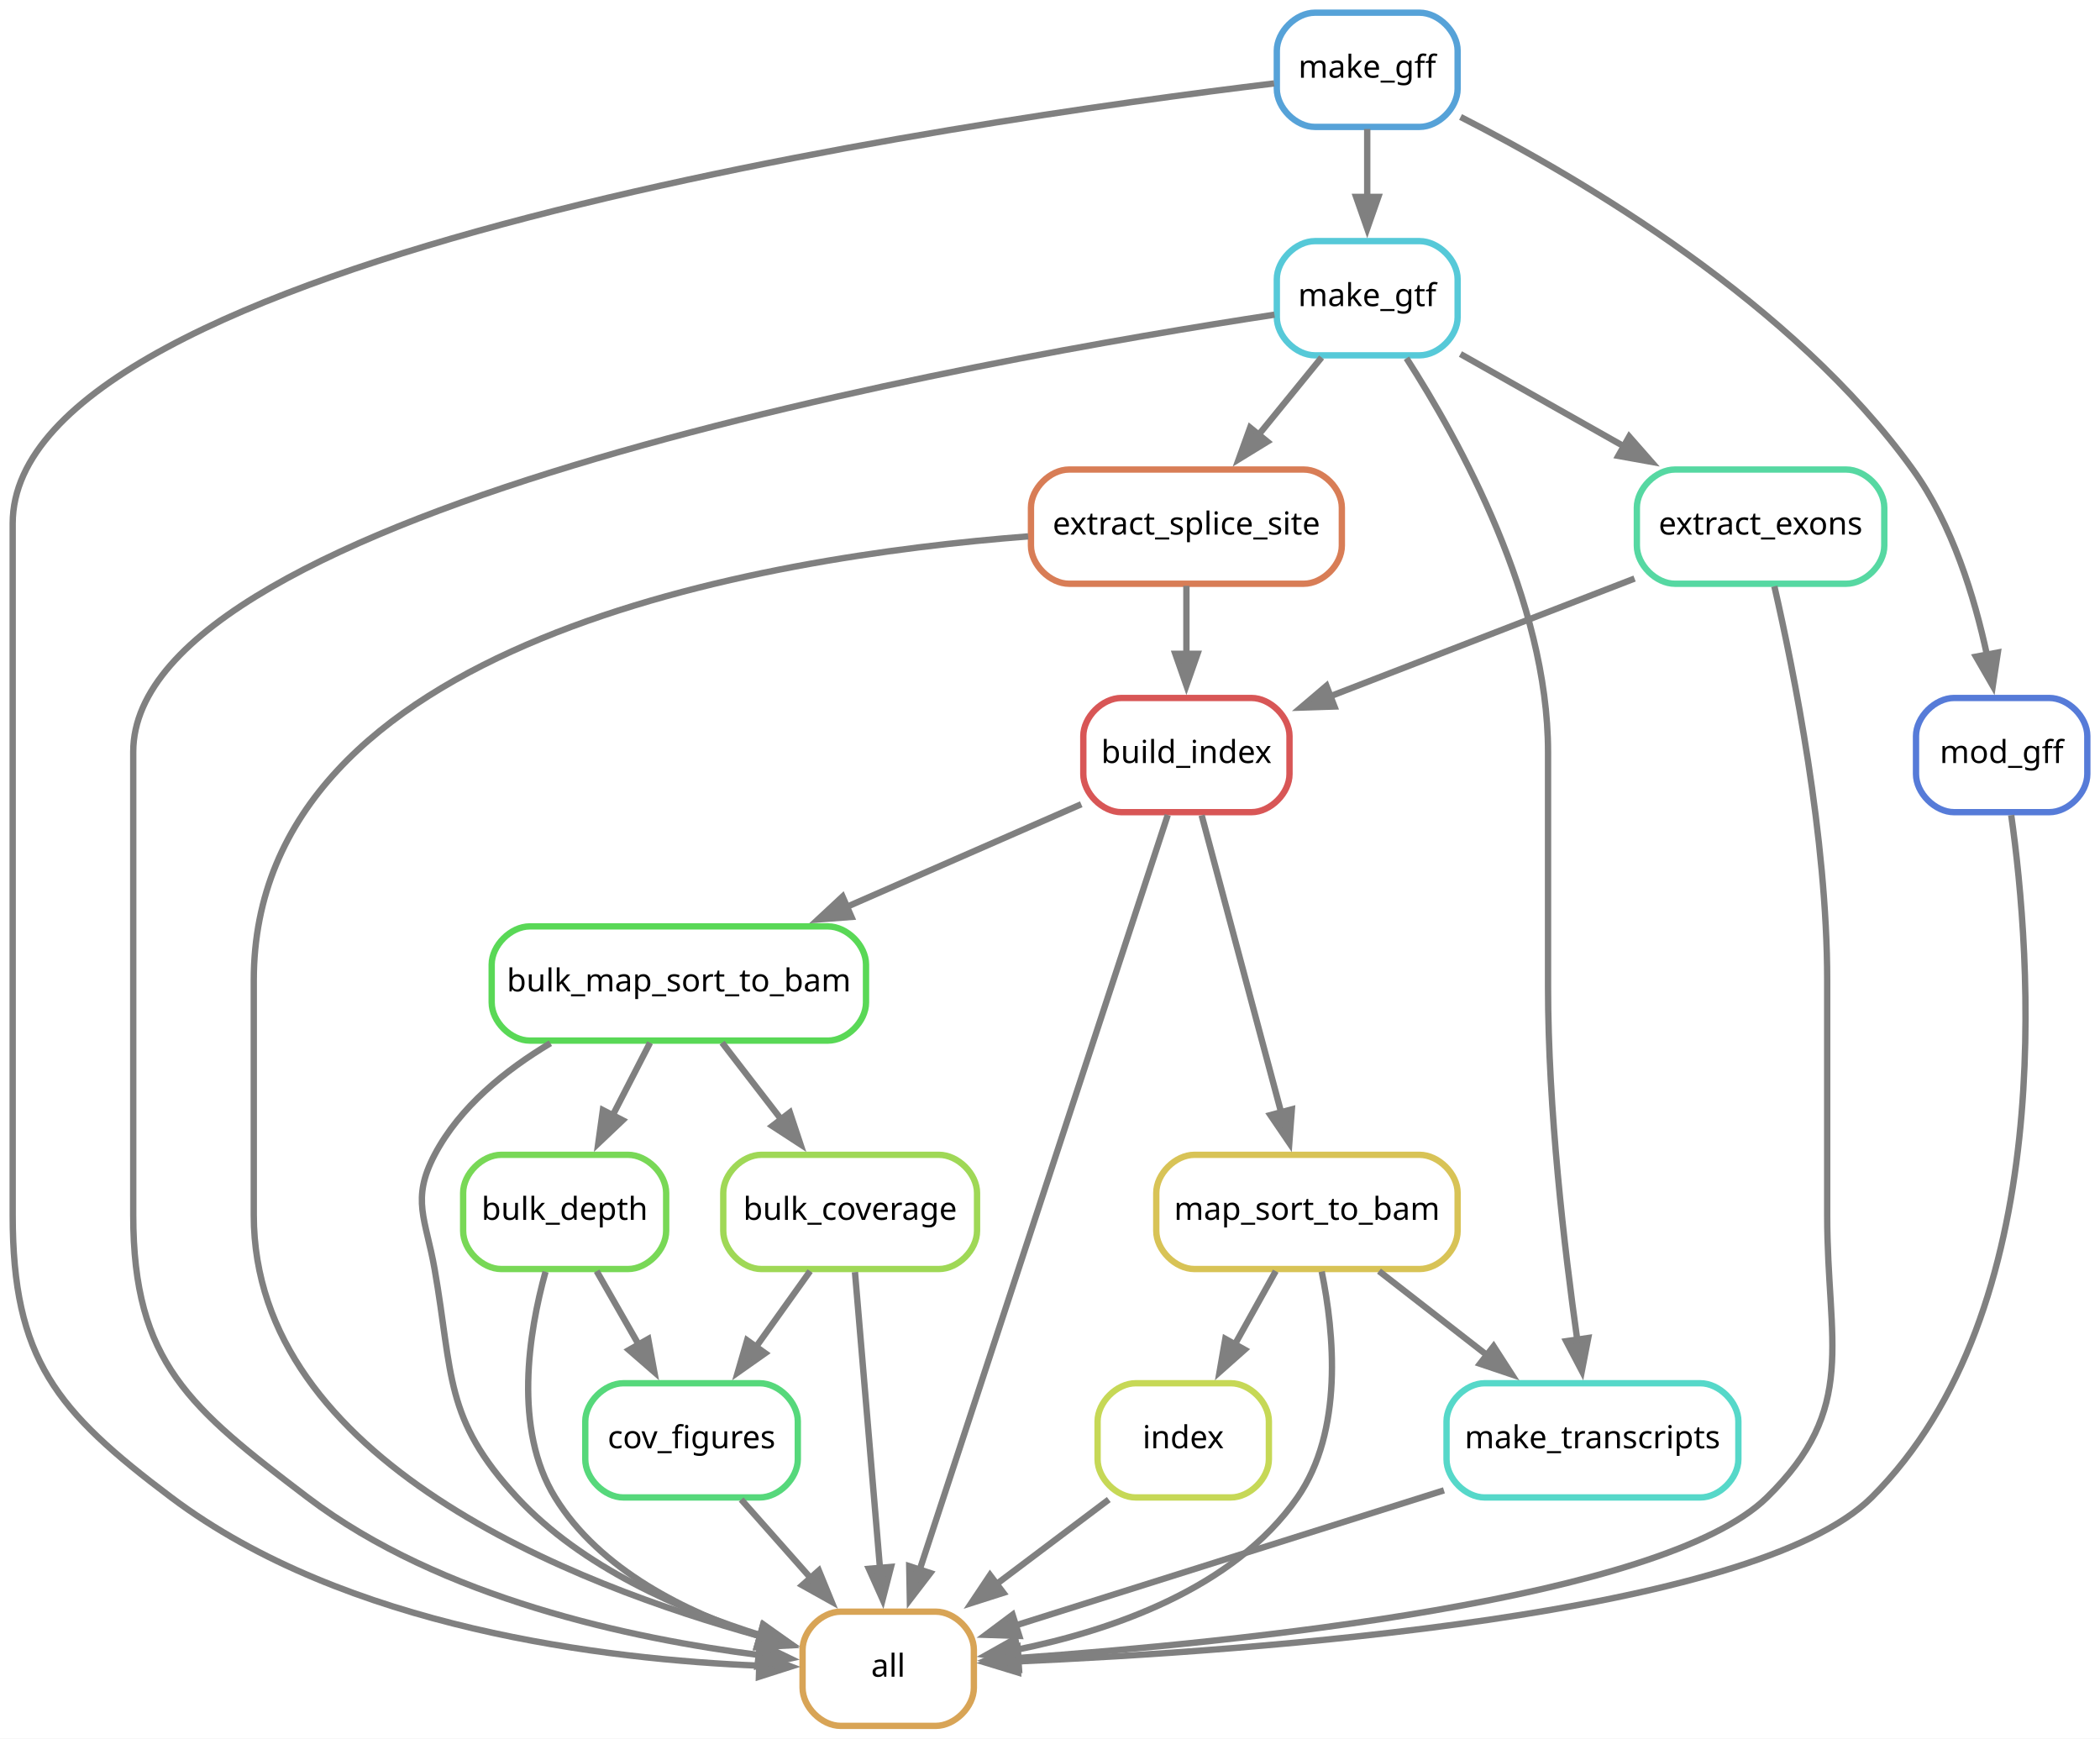
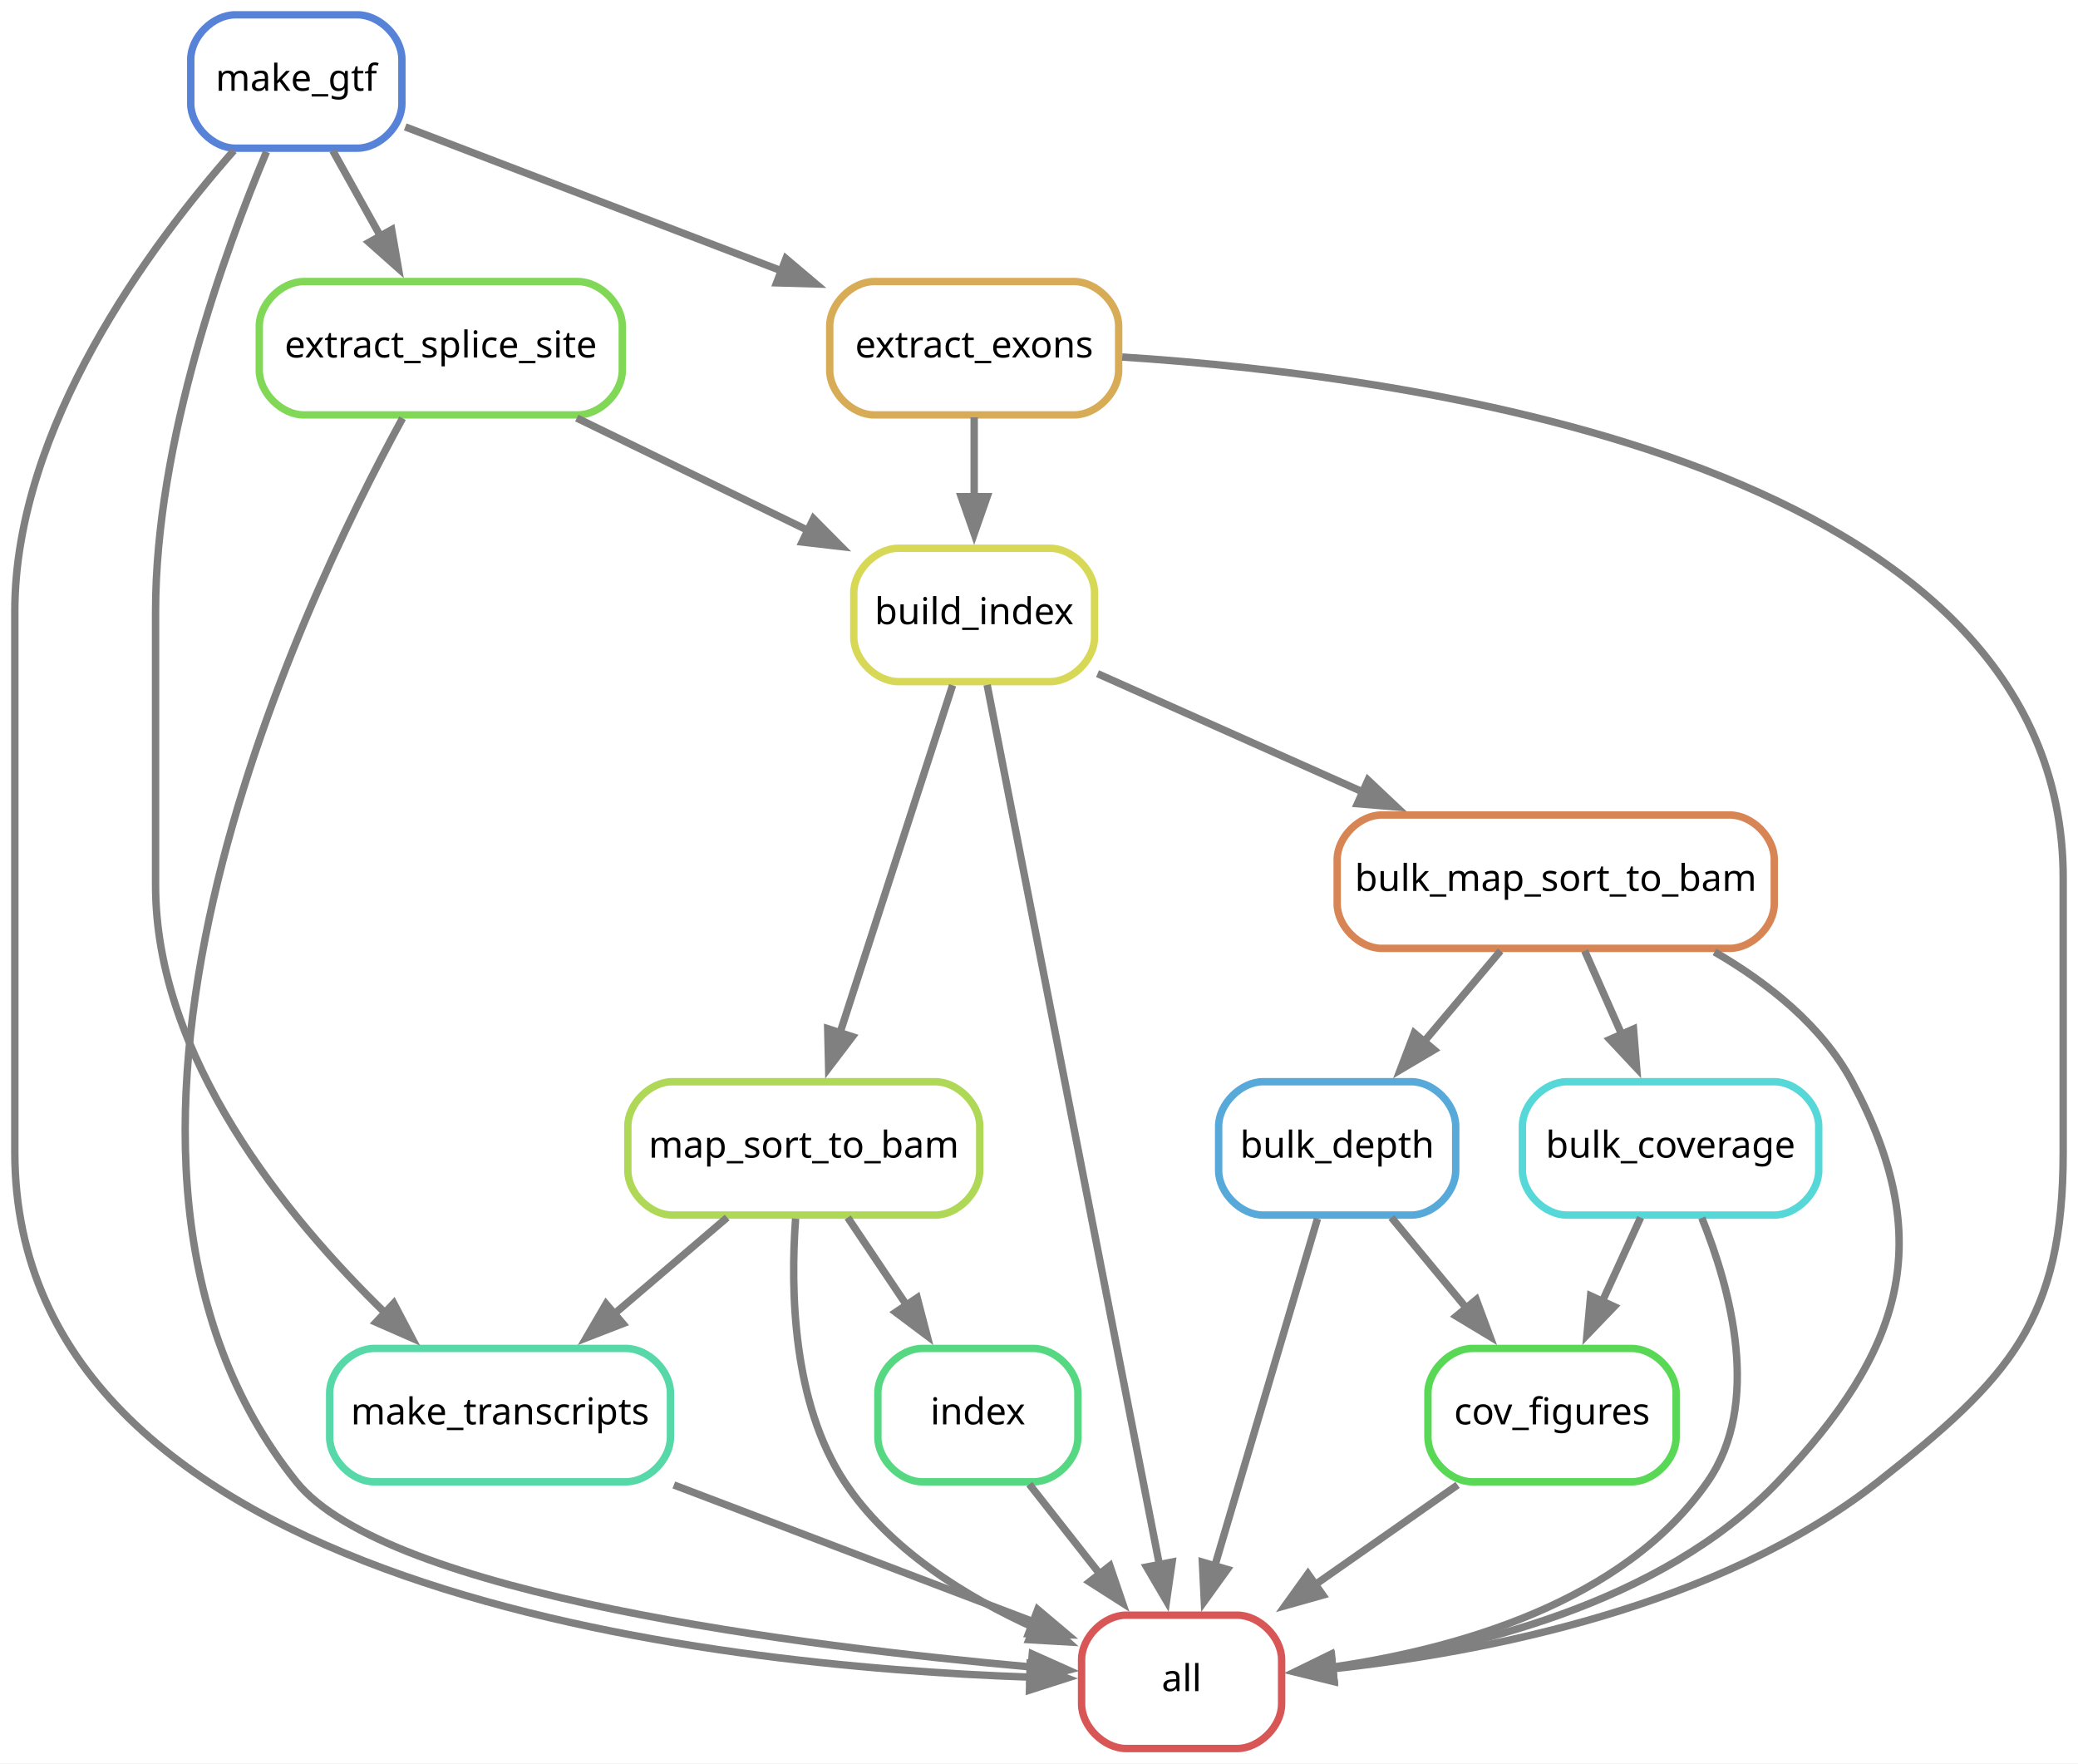
- <svg xmlns="http://www.w3.org/2000/svg" width="662pt" height="548pt" viewBox="0.00 0.00 662.00 548.00">
-   <g id="graph0" class="graph" transform="scale(1 1) rotate(0) translate(4 544)">
-     <polygon fill="white" stroke="none" points="-4,4 -4,-544 658,-544 658,4 -4,4" />
+ <svg xmlns="http://www.w3.org/2000/svg" width="561pt" height="476pt" viewBox="0.00 0.00 561.00 476.00">
+   <g id="graph0" class="graph" transform="scale(1 1) rotate(0) translate(4 472)">
+     <polygon fill="white" stroke="none" points="-4,4 -4,-472 557,-472 557,4 -4,4" />
    <g id="node1" class="node">
-       <path fill="none" stroke="#d8a456" stroke-width="2" d="M291,-36C291,-36 261,-36 261,-36 255,-36 249,-30 249,-24 249,-24 249,-12 249,-12 249,-6 255,0 261,0 261,0 291,0 291,0 297,0 303,-6 303,-12 303,-12 303,-24 303,-24 303,-30 297,-36 291,-36" />
-       <text text-anchor="middle" x="276" y="-15.5" font-family="sans" font-size="10.00">all</text>
+       <path fill="none" stroke="#d85656" stroke-width="2" d="M330,-36C330,-36 300,-36 300,-36 294,-36 288,-30 288,-24 288,-24 288,-12 288,-12 288,-6 294,0 300,0 300,0 330,0 330,0 336,0 342,-6 342,-12 342,-12 342,-24 342,-24 342,-30 336,-36 330,-36" />
+       <text text-anchor="middle" x="315" y="-15.5" font-family="sans" font-size="10.00">all</text>
    </g>
    <g id="node2" class="node">
-       <path fill="none" stroke="#56a2d8" stroke-width="2" d="M443.5,-540C443.5,-540 410.5,-540 410.5,-540 404.5,-540 398.5,-534 398.5,-528 398.5,-528 398.5,-516 398.5,-516 398.5,-510 404.5,-504 410.5,-504 410.5,-504 443.5,-504 443.5,-504 449.5,-504 455.5,-510 455.5,-516 455.5,-516 455.5,-528 455.5,-528 455.5,-534 449.5,-540 443.5,-540" />
-       <text text-anchor="middle" x="427" y="-519.5" font-family="sans" font-size="10.00">make_gff</text>
+       <path fill="none" stroke="#5682d8" stroke-width="2" d="M92.5,-468C92.5,-468 59.5,-468 59.5,-468 53.5,-468 47.5,-462 47.5,-456 47.5,-456 47.5,-444 47.5,-444 47.5,-438 53.5,-432 59.5,-432 59.5,-432 92.5,-432 92.5,-432 98.5,-432 104.5,-438 104.5,-444 104.5,-444 104.5,-456 104.5,-456 104.5,-462 98.5,-468 92.5,-468" />
+       <text text-anchor="middle" x="76" y="-447.5" font-family="sans" font-size="10.00">make_gtf</text>
+     </g>
+     <g id="edge11" class="edge">
+       <path fill="none" stroke="grey" stroke-width="2" d="M59.13,-431.35C36.74,-405.98 0,-356.77 0,-307 0,-307 0,-307 0,-161 0,-42.12 188.78,-22.2 274.06,-19.27" />
+       <polygon fill="grey" stroke="grey" stroke-width="2" points="274.12,-22.77 284.02,-19 273.93,-15.77 274.12,-22.77" />
+     </g>
+     <g id="node3" class="node">
+       <path fill="none" stroke="#80d856" stroke-width="2" d="M152,-396C152,-396 78,-396 78,-396 72,-396 66,-390 66,-384 66,-384 66,-372 66,-372 66,-366 72,-360 78,-360 78,-360 152,-360 152,-360 158,-360 164,-366 164,-372 164,-372 164,-384 164,-384 164,-390 158,-396 152,-396" />
+       <text text-anchor="middle" x="115" y="-375.5" font-family="sans" font-size="10.00">extract_splice_site</text>
+     </g>
+     <g id="edge12" class="edge">
+       <path fill="none" stroke="grey" stroke-width="2" d="M85.84,-431.34C89.74,-424.34 94.32,-416.12 98.69,-408.28" />
+       <polygon fill="grey" stroke="grey" stroke-width="2" points="101.74,-409.99 103.55,-399.55 95.63,-406.58 101.74,-409.99" />
+     </g>
+     <g id="node4" class="node">
+       <path fill="none" stroke="#d8ac56" stroke-width="2" d="M286,-396C286,-396 232,-396 232,-396 226,-396 220,-390 220,-384 220,-384 220,-372 220,-372 220,-366 226,-360 232,-360 232,-360 286,-360 286,-360 292,-360 298,-366 298,-372 298,-372 298,-384 298,-384 298,-390 292,-396 286,-396" />
+       <text text-anchor="middle" x="259" y="-375.5" font-family="sans" font-size="10.00">extract_exons</text>
    </g>
    <g id="edge13" class="edge">
-       <path fill="none" stroke="grey" stroke-width="2" d="M397.65,-517.7C301.18,-506.06 0,-462.98 0,-379 0,-379 0,-379 0,-161 0,-115.63 13.73,-99.26 50,-72 104.91,-30.72 186.91,-20.91 235.57,-18.97" />
-       <polygon fill="grey" stroke="grey" stroke-width="2" points="235.43,-22.48 245.33,-18.7 235.24,-15.48 235.43,-22.48" />
+       <path fill="none" stroke="grey" stroke-width="2" d="M105.4,-437.75C132.73,-427.3 174.04,-411.5 206.94,-398.91" />
+       <polygon fill="grey" stroke="grey" stroke-width="2" points="208.18,-402.19 216.27,-395.35 205.67,-395.65 208.18,-402.19" />
    </g>
-     <g id="node3" class="node">
-       <path fill="none" stroke="#56c9d8" stroke-width="2" d="M443.5,-468C443.5,-468 410.5,-468 410.5,-468 404.5,-468 398.5,-462 398.5,-456 398.5,-456 398.5,-444 398.5,-444 398.5,-438 404.5,-432 410.5,-432 410.5,-432 443.5,-432 443.5,-432 449.5,-432 455.5,-438 455.5,-444 455.5,-444 455.5,-456 455.5,-456 455.5,-462 449.5,-468 443.5,-468" />
-       <text text-anchor="middle" x="427" y="-447.5" font-family="sans" font-size="10.00">make_gtf</text>
+     <g id="node8" class="node">
+       <path fill="none" stroke="#56d8a9" stroke-width="2" d="M165,-108C165,-108 97,-108 97,-108 91,-108 85,-102 85,-96 85,-96 85,-84 85,-84 85,-78 91,-72 97,-72 97,-72 165,-72 165,-72 171,-72 177,-78 177,-84 177,-84 177,-96 177,-96 177,-102 171,-108 165,-108" />
+       <text text-anchor="middle" x="131" y="-87.5" font-family="sans" font-size="10.00">make_transcripts</text>
+     </g>
+     <g id="edge19" class="edge">
+       <path fill="none" stroke="grey" stroke-width="2" d="M67.94,-431.03C56.79,-404.48 38,-352.94 38,-307 38,-307 38,-307 38,-233 38,-186.6 73.17,-143.57 100.26,-117.31" />
+       <polygon fill="grey" stroke="grey" stroke-width="2" points="102.3,-120.19 107.22,-110.81 97.52,-115.07 102.3,-120.19" />
+     </g>
+     <g id="edge5" class="edge">
+       <path fill="none" stroke="grey" stroke-width="2" d="M104.68,-359.1C76.69,-307.95 6,-159.22 76,-72 100.47,-41.51 213.23,-27.47 274.73,-21.98" />
+       <polygon fill="grey" stroke="grey" stroke-width="2" points="274.69,-25.5 284.36,-21.17 274.1,-18.52 274.69,-25.5" />
+     </g>
+     <g id="node5" class="node">
+       <path fill="none" stroke="#d6d856" stroke-width="2" d="M279.5,-324C279.5,-324 238.5,-324 238.5,-324 232.5,-324 226.5,-318 226.5,-312 226.5,-312 226.5,-300 226.5,-300 226.5,-294 232.5,-288 238.5,-288 238.5,-288 279.5,-288 279.5,-288 285.5,-288 291.5,-294 291.5,-300 291.5,-300 291.5,-312 291.5,-312 291.5,-318 285.5,-324 279.5,-324" />
+       <text text-anchor="middle" x="259" y="-303.5" font-family="sans" font-size="10.00">build_index</text>
+     </g>
+     <g id="edge15" class="edge">
+       <path fill="none" stroke="grey" stroke-width="2" d="M151.71,-359.15C170.71,-349.92 194.06,-338.57 214.12,-328.82" />
+       <polygon fill="grey" stroke="grey" stroke-width="2" points="215.62,-331.98 223.08,-324.46 212.56,-325.68 215.62,-331.98" />
+     </g>
+     <g id="edge2" class="edge">
+       <path fill="none" stroke="grey" stroke-width="2" d="M298.96,-375.62C379.34,-370.5 553,-346.52 553,-235 553,-235 553,-235 553,-161 553,-115.63 538.65,-100.06 503,-72 460.05,-38.19 396.67,-25.95 355.6,-21.51" />
+       <polygon fill="grey" stroke="grey" stroke-width="2" points="356.15,-18.05 345.86,-20.59 355.49,-25.02 356.15,-18.05" />
    </g>
    <g id="edge14" class="edge">
-       <path fill="none" stroke="grey" stroke-width="2" d="M427,-503.34C427,-496.75 427,-489.08 427,-481.67" />
-       <polygon fill="grey" stroke="grey" stroke-width="2" points="430.5,-481.93 427,-471.93 423.5,-481.93 430.5,-481.93" />
+       <path fill="none" stroke="grey" stroke-width="2" d="M259,-359.34C259,-352.75 259,-345.08 259,-337.67" />
+       <polygon fill="grey" stroke="grey" stroke-width="2" points="262.5,-337.93 259,-327.93 255.5,-337.93 262.5,-337.93" />
+     </g>
+     <g id="edge3" class="edge">
+       <path fill="none" stroke="grey" stroke-width="2" d="M262.5,-287.11C271.83,-239.46 297.37,-109.05 309.04,-49.45" />
+       <polygon fill="grey" stroke="grey" stroke-width="2" points="312.43,-50.34 310.92,-39.85 305.56,-49 312.43,-50.34" />
+     </g>
+     <g id="node6" class="node">
+       <path fill="none" stroke="#afd856" stroke-width="2" d="M248.5,-180C248.5,-180 177.5,-180 177.5,-180 171.5,-180 165.5,-174 165.5,-168 165.5,-168 165.5,-156 165.5,-156 165.5,-150 171.5,-144 177.5,-144 177.5,-144 248.5,-144 248.5,-144 254.5,-144 260.5,-150 260.5,-156 260.5,-156 260.5,-168 260.5,-168 260.5,-174 254.5,-180 248.5,-180" />
+       <text text-anchor="middle" x="213" y="-159.5" font-family="sans" font-size="10.00">map_sort_to_bam</text>
+     </g>
+     <g id="edge16" class="edge">
+       <path fill="none" stroke="grey" stroke-width="2" d="M253.17,-287.02C245.5,-263.33 231.9,-221.35 222.67,-192.86" />
+       <polygon fill="grey" stroke="grey" stroke-width="2" points="226.12,-192.15 219.71,-183.72 219.46,-194.31 226.12,-192.15" />
+     </g>
+     <g id="node9" class="node">
+       <path fill="none" stroke="#d88556" stroke-width="2" d="M463,-252C463,-252 369,-252 369,-252 363,-252 357,-246 357,-240 357,-240 357,-228 357,-228 357,-222 363,-216 369,-216 369,-216 463,-216 463,-216 469,-216 475,-222 475,-228 475,-228 475,-240 475,-240 475,-246 469,-252 463,-252" />
+       <text text-anchor="middle" x="416" y="-231.5" font-family="sans" font-size="10.00">bulk_map_sort_to_bam</text>
+     </g>
+     <g id="edge20" class="edge">
+       <path fill="none" stroke="grey" stroke-width="2" d="M292.3,-290.15C313.16,-280.85 340.5,-268.66 364.16,-258.11" />
+       <polygon fill="grey" stroke="grey" stroke-width="2" points="365.32,-261.43 373.03,-254.16 362.47,-255.04 365.32,-261.43" />
+     </g>
+     <g id="edge4" class="edge">
+       <path fill="none" stroke="grey" stroke-width="2" d="M210.79,-143.04C209.38,-123.84 209.94,-93.31 224,-72 236.06,-53.72 256.75,-40.95 275.36,-32.53" />
+       <polygon fill="grey" stroke="grey" stroke-width="2" points="276.5,-35.84 284.38,-28.77 273.8,-29.38 276.5,-35.84" />
    </g>
    <g id="node7" class="node">
-       <path fill="none" stroke="#567bd8" stroke-width="2" d="M642,-324C642,-324 612,-324 612,-324 606,-324 600,-318 600,-312 600,-312 600,-300 600,-300 600,-294 606,-288 612,-288 612,-288 642,-288 642,-288 648,-288 654,-294 654,-300 654,-300 654,-312 654,-312 654,-318 648,-324 642,-324" />
-       <text text-anchor="middle" x="627" y="-303.5" font-family="sans" font-size="10.00">mod_gff</text>
+       <path fill="none" stroke="#56d882" stroke-width="2" d="M275,-108C275,-108 245,-108 245,-108 239,-108 233,-102 233,-96 233,-96 233,-84 233,-84 233,-78 239,-72 245,-72 245,-72 275,-72 275,-72 281,-72 287,-78 287,-84 287,-84 287,-96 287,-96 287,-102 281,-108 275,-108" />
+       <text text-anchor="middle" x="260" y="-87.5" font-family="sans" font-size="10.00">index</text>
    </g>
-     <g id="edge19" class="edge">
-       <path fill="none" stroke="grey" stroke-width="2" d="M456.43,-507.13C494.75,-487.6 561.28,-448.44 599,-396 611.42,-378.73 618.47,-355.76 622.38,-337.48" />
-       <polygon fill="grey" stroke="grey" stroke-width="2" points="625.79,-338.32 624.2,-327.84 618.91,-337.02 625.79,-338.32" />
+     <g id="edge17" class="edge">
+       <path fill="none" stroke="grey" stroke-width="2" d="M224.86,-143.34C229.72,-136.1 235.47,-127.53 240.9,-119.45" />
+       <polygon fill="grey" stroke="grey" stroke-width="2" points="243.62,-121.67 246.29,-111.41 237.81,-117.77 243.62,-121.67" />
    </g>
-     <g id="edge11" class="edge">
-       <path fill="none" stroke="grey" stroke-width="2" d="M397.76,-444.81C307.3,-431.02 38,-383.57 38,-307 38,-307 38,-307 38,-161 38,-114.5 55.97,-100.13 93,-72 134.91,-40.16 195.43,-27.43 235.22,-22.35" />
-       <polygon fill="grey" stroke="grey" stroke-width="2" points="235.57,-25.83 245.11,-21.22 234.78,-18.88 235.57,-25.83" />
+     <g id="edge18" class="edge">
+       <path fill="none" stroke="grey" stroke-width="2" d="M192.31,-143.34C183.06,-135.44 171.96,-125.96 161.76,-117.26" />
+       <polygon fill="grey" stroke="grey" stroke-width="2" points="164.15,-114.7 154.27,-110.87 159.61,-120.02 164.15,-114.7" />
    </g>
-     <g id="node4" class="node">
-       <path fill="none" stroke="#d87d56" stroke-width="2" d="M407,-396C407,-396 333,-396 333,-396 327,-396 321,-390 321,-384 321,-384 321,-372 321,-372 321,-366 327,-360 333,-360 333,-360 407,-360 407,-360 413,-360 419,-366 419,-372 419,-372 419,-384 419,-384 419,-390 413,-396 407,-396" />
-       <text text-anchor="middle" x="370" y="-375.5" font-family="sans" font-size="10.00">extract_splice_site</text>
+     <g id="edge7" class="edge">
+       <path fill="none" stroke="grey" stroke-width="2" d="M273.88,-71.34C279.7,-63.93 286.6,-55.14 293.08,-46.9" />
+       <polygon fill="grey" stroke="grey" stroke-width="2" points="295.64,-49.31 299.06,-39.28 290.13,-44.98 295.64,-49.31" />
    </g>
-     <g id="edge15" class="edge">
-       <path fill="none" stroke="grey" stroke-width="2" d="M412.62,-431.34C406.59,-423.93 399.43,-415.14 392.72,-406.9" />
-       <polygon fill="grey" stroke="grey" stroke-width="2" points="395.52,-404.79 386.49,-399.25 390.09,-409.21 395.52,-404.79" />
+     <g id="edge8" class="edge">
+       <path fill="none" stroke="grey" stroke-width="2" d="M177.91,-71.15C207.96,-59.72 246.54,-45.05 275.11,-34.18" />
+       <polygon fill="grey" stroke="grey" stroke-width="2" points="276.15,-37.53 284.25,-30.7 273.66,-30.98 276.15,-37.53" />
    </g>
-     <g id="node5" class="node">
-       <path fill="none" stroke="#56d8a2" stroke-width="2" d="M578,-396C578,-396 524,-396 524,-396 518,-396 512,-390 512,-384 512,-384 512,-372 512,-372 512,-366 518,-360 524,-360 524,-360 578,-360 578,-360 584,-360 590,-366 590,-372 590,-372 590,-384 590,-384 590,-390 584,-396 578,-396" />
-       <text text-anchor="middle" x="551" y="-375.5" font-family="sans" font-size="10.00">extract_exons</text>
-     </g>
-     <g id="edge16" class="edge">
-       <path fill="none" stroke="grey" stroke-width="2" d="M456.39,-432.41C471.9,-423.66 491.21,-412.75 508.34,-403.08" />
-       <polygon fill="grey" stroke="grey" stroke-width="2" points="509.59,-406.39 516.58,-398.43 506.15,-400.3 509.59,-406.39" />
+     <g id="edge1" class="edge">
+       <path fill="none" stroke="grey" stroke-width="2" d="M458.87,-215.04C473.34,-206.65 487.88,-195.12 496,-180 519.1,-136.99 509.7,-107.32 476,-72 444.43,-38.91 391.86,-26.46 355.41,-21.79" />
+       <polygon fill="grey" stroke="grey" stroke-width="2" points="356.12,-18.35 345.79,-20.73 355.35,-25.31 356.12,-18.35" />
    </g>
    <g id="node10" class="node">
-       <path fill="none" stroke="#56d8c9" stroke-width="2" d="M532,-108C532,-108 464,-108 464,-108 458,-108 452,-102 452,-96 452,-96 452,-84 452,-84 452,-78 458,-72 464,-72 464,-72 532,-72 532,-72 538,-72 544,-78 544,-84 544,-84 544,-96 544,-96 544,-102 538,-108 532,-108" />
-       <text text-anchor="middle" x="498" y="-87.5" font-family="sans" font-size="10.00">make_transcripts</text>
+       <path fill="none" stroke="#56d8d8" stroke-width="2" d="M475,-180C475,-180 419,-180 419,-180 413,-180 407,-174 407,-168 407,-168 407,-156 407,-156 407,-150 413,-144 419,-144 419,-144 475,-144 475,-144 481,-144 487,-150 487,-156 487,-156 487,-168 487,-168 487,-174 481,-180 475,-180" />
+       <text text-anchor="middle" x="447" y="-159.5" font-family="sans" font-size="10.00">bulk_coverage</text>
+     </g>
+     <g id="edge21" class="edge">
+       <path fill="none" stroke="grey" stroke-width="2" d="M423.82,-215.34C426.88,-208.43 430.48,-200.31 433.91,-192.56" />
+       <polygon fill="grey" stroke="grey" stroke-width="2" points="437,-194.23 437.85,-183.67 430.6,-191.4 437,-194.23" />
+     </g>
+     <g id="node11" class="node">
+       <path fill="none" stroke="#56a9d8" stroke-width="2" d="M377,-180C377,-180 337,-180 337,-180 331,-180 325,-174 325,-168 325,-168 325,-156 325,-156 325,-150 331,-144 337,-144 337,-144 377,-144 377,-144 383,-144 389,-150 389,-156 389,-156 389,-168 389,-168 389,-174 383,-180 377,-180" />
+       <text text-anchor="middle" x="357" y="-159.5" font-family="sans" font-size="10.00">bulk_depth</text>
+     </g>
+     <g id="edge22" class="edge">
+       <path fill="none" stroke="grey" stroke-width="2" d="M401.11,-215.34C394.8,-207.85 387.3,-198.95 380.29,-190.63" />
+       <polygon fill="grey" stroke="grey" stroke-width="2" points="383.16,-188.61 374.04,-183.22 377.81,-193.12 383.16,-188.61" />
+     </g>
+     <g id="edge9" class="edge">
+       <path fill="none" stroke="grey" stroke-width="2" d="M455.44,-143.25C463.25,-123.96 471.63,-93.08 457,-72 434.28,-39.27 388.77,-26.72 355.37,-21.92" />
+       <polygon fill="grey" stroke="grey" stroke-width="2" points="356.14,-18.49 345.79,-20.76 355.3,-25.44 356.14,-18.49" />
+     </g>
+     <g id="node12" class="node">
+       <path fill="none" stroke="#59d856" stroke-width="2" d="M436.5,-108C436.5,-108 393.5,-108 393.5,-108 387.5,-108 381.5,-102 381.5,-96 381.5,-96 381.5,-84 381.5,-84 381.5,-78 387.5,-72 393.5,-72 393.5,-72 436.5,-72 436.5,-72 442.5,-72 448.5,-78 448.5,-84 448.5,-84 448.5,-96 448.5,-96 448.5,-102 442.5,-108 436.5,-108" />
+       <text text-anchor="middle" x="415" y="-87.5" font-family="sans" font-size="10.00">cov_figures</text>
    </g>
    <g id="edge23" class="edge">
-       <path fill="none" stroke="grey" stroke-width="2" d="M439.37,-431.09C456.13,-405.03 484,-354.55 484,-307 484,-307 484,-307 484,-233 484,-194.47 489.17,-150.34 493.22,-121.63" />
-       <polygon fill="grey" stroke="grey" stroke-width="2" points="496.67,-122.27 494.66,-111.87 489.74,-121.26 496.67,-122.27" />
+       <path fill="none" stroke="grey" stroke-width="2" d="M438.93,-143.34C435.77,-136.43 432.06,-128.31 428.51,-120.56" />
+       <polygon fill="grey" stroke="grey" stroke-width="2" points="431.78,-119.29 424.44,-111.65 425.42,-122.2 431.78,-119.29" />
    </g>
-     <g id="edge2" class="edge">
-       <path fill="none" stroke="grey" stroke-width="2" d="M320.13,-374.93C236.25,-368.48 76,-342.13 76,-235 76,-235 76,-235 76,-161 76,-83.4 177.33,-44.33 235.74,-28.25" />
-       <polygon fill="grey" stroke="grey" stroke-width="2" points="236.47,-31.68 245.26,-25.76 234.7,-24.9 236.47,-31.68" />
-     </g>
-     <g id="node6" class="node">
-       <path fill="none" stroke="#d85656" stroke-width="2" d="M390.5,-324C390.5,-324 349.5,-324 349.5,-324 343.5,-324 337.5,-318 337.5,-312 337.5,-312 337.5,-300 337.5,-300 337.5,-294 343.5,-288 349.5,-288 349.5,-288 390.5,-288 390.5,-288 396.5,-288 402.5,-294 402.5,-300 402.5,-300 402.5,-312 402.5,-312 402.5,-318 396.5,-324 390.5,-324" />
-       <text text-anchor="middle" x="370" y="-303.5" font-family="sans" font-size="10.00">build_index</text>
-     </g>
-     <g id="edge18" class="edge">
-       <path fill="none" stroke="grey" stroke-width="2" d="M370,-359.34C370,-352.75 370,-345.08 370,-337.67" />
-       <polygon fill="grey" stroke="grey" stroke-width="2" points="373.5,-337.93 370,-327.93 366.5,-337.93 373.5,-337.93" />
-     </g>
-     <g id="edge9" class="edge">
-       <path fill="none" stroke="grey" stroke-width="2" d="M555.35,-359.19C561.5,-332.41 572,-280.11 572,-235 572,-235 572,-235 572,-161 572,-120.55 581.9,-100.29 553,-72 520.03,-39.73 385.52,-26.25 316.81,-21.38" />
-       <polygon fill="grey" stroke="grey" stroke-width="2" points="317.23,-17.9 307.01,-20.72 316.76,-24.89 317.23,-17.9" />
-     </g>
-     <g id="edge17" class="edge">
-       <path fill="none" stroke="grey" stroke-width="2" d="M511.28,-361.64C482.96,-350.69 444.84,-335.94 415.33,-324.53" />
-       <polygon fill="grey" stroke="grey" stroke-width="2" points="416.67,-321.3 406.08,-320.96 414.15,-327.83 416.67,-321.3" />
-     </g>
-     <g id="edge1" class="edge">
-       <path fill="none" stroke="grey" stroke-width="2" d="M364.12,-287.11C348.43,-239.36 305.42,-108.51 285.88,-49.08" />
-       <polygon fill="grey" stroke="grey" stroke-width="2" points="289.27,-48.17 282.82,-39.76 282.62,-50.35 289.27,-48.17" />
-     </g>
-     <g id="node8" class="node">
-       <path fill="none" stroke="#d8c356" stroke-width="2" d="M443.5,-180C443.5,-180 372.5,-180 372.5,-180 366.5,-180 360.5,-174 360.5,-168 360.5,-168 360.5,-156 360.5,-156 360.5,-150 366.5,-144 372.5,-144 372.5,-144 443.5,-144 443.5,-144 449.5,-144 455.5,-150 455.5,-156 455.5,-156 455.5,-168 455.5,-168 455.5,-174 449.5,-180 443.5,-180" />
-       <text text-anchor="middle" x="408" y="-159.5" font-family="sans" font-size="10.00">map_sort_to_bam</text>
-     </g>
-     <g id="edge20" class="edge">
-       <path fill="none" stroke="grey" stroke-width="2" d="M374.81,-287.02C381.12,-263.44 392.28,-221.73 399.9,-193.25" />
-       <polygon fill="grey" stroke="grey" stroke-width="2" points="403.24,-194.33 402.44,-183.76 396.48,-192.52 403.24,-194.33" />
-     </g>
-     <g id="node11" class="node">
-       <path fill="none" stroke="#59d856" stroke-width="2" d="M257,-252C257,-252 163,-252 163,-252 157,-252 151,-246 151,-240 151,-240 151,-228 151,-228 151,-222 157,-216 163,-216 163,-216 257,-216 257,-216 263,-216 269,-222 269,-228 269,-228 269,-240 269,-240 269,-246 263,-252 257,-252" />
-       <text text-anchor="middle" x="210" y="-231.5" font-family="sans" font-size="10.00">bulk_map_sort_to_bam</text>
+     <g id="edge10" class="edge">
+       <path fill="none" stroke="grey" stroke-width="2" d="M351.68,-143.02C344.71,-119.44 332.37,-77.73 323.95,-49.25" />
+       <polygon fill="grey" stroke="grey" stroke-width="2" points="327.33,-48.34 321.13,-39.74 320.61,-50.32 327.33,-48.34" />
    </g>
    <g id="edge24" class="edge">
-       <path fill="none" stroke="grey" stroke-width="2" d="M336.85,-290.5C315.45,-281.14 287.15,-268.75 262.71,-258.06" />
-       <polygon fill="grey" stroke="grey" stroke-width="2" points="264.41,-254.98 253.85,-254.18 261.61,-261.4 264.41,-254.98" />
-     </g>
-     <g id="edge12" class="edge">
-       <path fill="none" stroke="grey" stroke-width="2" d="M630.01,-287.06C636.21,-243.42 645.25,-130.96 586,-72 548.67,-34.85 391.56,-23.59 316.39,-20.3" />
-       <polygon fill="grey" stroke="grey" stroke-width="2" points="316.94,-16.82 306.81,-19.91 316.66,-23.81 316.94,-16.82" />
-     </g>
-     <g id="edge3" class="edge">
-       <path fill="none" stroke="grey" stroke-width="2" d="M412.65,-143.2C416.6,-123.86 419.56,-92.95 405,-72 384.96,-43.16 346.22,-29.99 316.4,-23.99" />
-       <polygon fill="grey" stroke="grey" stroke-width="2" points="317.28,-20.59 306.82,-22.29 316.06,-27.48 317.28,-20.59" />
-     </g>
-     <g id="node9" class="node">
-       <path fill="none" stroke="#c6d856" stroke-width="2" d="M384,-108C384,-108 354,-108 354,-108 348,-108 342,-102 342,-96 342,-96 342,-84 342,-84 342,-78 348,-72 354,-72 354,-72 384,-72 384,-72 390,-72 396,-78 396,-84 396,-84 396,-96 396,-96 396,-102 390,-108 384,-108" />
-       <text text-anchor="middle" x="369" y="-87.5" font-family="sans" font-size="10.00">index</text>
-     </g>
-     <g id="edge21" class="edge">
-       <path fill="none" stroke="grey" stroke-width="2" d="M398.16,-143.34C394.26,-136.34 389.68,-128.12 385.31,-120.28" />
-       <polygon fill="grey" stroke="grey" stroke-width="2" points="388.37,-118.58 380.45,-111.55 382.26,-121.99 388.37,-118.58" />
-     </g>
-     <g id="edge22" class="edge">
-       <path fill="none" stroke="grey" stroke-width="2" d="M430.71,-143.34C441.08,-135.27 453.55,-125.57 464.93,-116.72" />
-       <polygon fill="grey" stroke="grey" stroke-width="2" points="466.85,-119.66 472.59,-110.76 462.55,-114.14 466.85,-119.66" />
-     </g>
-     <g id="edge4" class="edge">
-       <path fill="none" stroke="grey" stroke-width="2" d="M345.53,-71.34C334.82,-63.27 321.93,-53.57 310.17,-44.72" />
-       <polygon fill="grey" stroke="grey" stroke-width="2" points="312.3,-41.94 302.2,-38.72 308.09,-47.53 312.3,-41.94" />
-     </g>
-     <g id="edge10" class="edge">
-       <path fill="none" stroke="grey" stroke-width="2" d="M451.19,-74.24C411.07,-61.59 353.91,-43.57 315.93,-31.59" />
-       <polygon fill="grey" stroke="grey" stroke-width="2" points="317.31,-28.35 306.72,-28.69 315.2,-35.03 317.31,-28.35" />
-     </g>
-     <g id="edge7" class="edge">
-       <path fill="none" stroke="grey" stroke-width="2" d="M169.51,-215.18C155.31,-206.71 140.93,-195.08 133,-180 125.56,-165.84 130.24,-159.76 133,-144 138.87,-110.49 135.91,-96.99 159,-72 179.36,-49.97 210.64,-36.45 235.73,-28.59" />
-       <polygon fill="grey" stroke="grey" stroke-width="2" points="236.66,-31.96 245.3,-25.82 234.72,-25.24 236.66,-31.96" />
-     </g>
-     <g id="node12" class="node">
-       <path fill="none" stroke="#9fd856" stroke-width="2" d="M292,-180C292,-180 236,-180 236,-180 230,-180 224,-174 224,-168 224,-168 224,-156 224,-156 224,-150 230,-144 236,-144 236,-144 292,-144 292,-144 298,-144 304,-150 304,-156 304,-156 304,-168 304,-168 304,-174 298,-180 292,-180" />
-       <text text-anchor="middle" x="264" y="-159.5" font-family="sans" font-size="10.00">bulk_coverage</text>
-     </g>
-     <g id="edge25" class="edge">
-       <path fill="none" stroke="grey" stroke-width="2" d="M223.63,-215.34C229.27,-208.01 235.97,-199.34 242.26,-191.18" />
-       <polygon fill="grey" stroke="grey" stroke-width="2" points="245,-193.35 248.34,-183.3 239.46,-189.08 245,-193.35" />
-     </g>
-     <g id="node13" class="node">
-       <path fill="none" stroke="#78d856" stroke-width="2" d="M194,-180C194,-180 154,-180 154,-180 148,-180 142,-174 142,-168 142,-168 142,-156 142,-156 142,-150 148,-144 154,-144 154,-144 194,-144 194,-144 200,-144 206,-150 206,-156 206,-156 206,-168 206,-168 206,-174 200,-180 194,-180" />
-       <text text-anchor="middle" x="174" y="-159.5" font-family="sans" font-size="10.00">bulk_depth</text>
-     </g>
-     <g id="edge26" class="edge">
-       <path fill="none" stroke="grey" stroke-width="2" d="M200.92,-215.34C197.32,-208.34 193.09,-200.12 189.06,-192.28" />
-       <polygon fill="grey" stroke="grey" stroke-width="2" points="192.28,-190.89 184.59,-183.59 186.05,-194.09 192.28,-190.89" />
-     </g>
-     <g id="edge5" class="edge">
-       <path fill="none" stroke="grey" stroke-width="2" d="M265.52,-143.02C267.5,-119.54 271.01,-78.11 273.41,-49.64" />
-       <polygon fill="grey" stroke="grey" stroke-width="2" points="276.88,-50.11 274.24,-39.85 269.91,-49.52 276.88,-50.11" />
-     </g>
-     <g id="node14" class="node">
-       <path fill="none" stroke="#56d87b" stroke-width="2" d="M235.5,-108C235.5,-108 192.5,-108 192.5,-108 186.5,-108 180.5,-102 180.5,-96 180.5,-96 180.5,-84 180.5,-84 180.5,-78 186.5,-72 192.5,-72 192.5,-72 235.5,-72 235.5,-72 241.5,-72 247.5,-78 247.5,-84 247.5,-84 247.5,-96 247.5,-96 247.5,-102 241.5,-108 235.5,-108" />
-       <text text-anchor="middle" x="214" y="-87.5" font-family="sans" font-size="10.00">cov_figures</text>
-     </g>
-     <g id="edge28" class="edge">
-       <path fill="none" stroke="grey" stroke-width="2" d="M251.38,-143.34C246.21,-136.1 240.09,-127.53 234.32,-119.45" />
-       <polygon fill="grey" stroke="grey" stroke-width="2" points="237.21,-117.47 228.55,-111.37 231.51,-121.54 237.21,-117.47" />
+       <path fill="none" stroke="grey" stroke-width="2" d="M371.64,-143.34C377.77,-135.93 385.05,-127.14 391.88,-118.9" />
+       <polygon fill="grey" stroke="grey" stroke-width="2" points="394.55,-121.17 398.24,-111.23 389.16,-116.7 394.55,-121.17" />
    </g>
    <g id="edge6" class="edge">
-       <path fill="none" stroke="grey" stroke-width="2" d="M167.97,-143.14C162.68,-124.05 157.71,-93.59 171,-72 185.09,-49.11 212.45,-35.75 235.7,-28.17" />
-       <polygon fill="grey" stroke="grey" stroke-width="2" points="236.58,-31.56 245.19,-25.38 234.61,-24.84 236.58,-31.56" />
-     </g>
-     <g id="edge27" class="edge">
-       <path fill="none" stroke="grey" stroke-width="2" d="M184.09,-143.34C188.14,-136.26 192.9,-127.92 197.43,-120" />
-       <polygon fill="grey" stroke="grey" stroke-width="2" points="200.35,-121.95 202.27,-111.53 194.27,-118.48 200.35,-121.95" />
-     </g>
-     <g id="edge8" class="edge">
-       <path fill="none" stroke="grey" stroke-width="2" d="M229.65,-71.34C236.28,-63.85 244.16,-54.95 251.53,-46.63" />
-       <polygon fill="grey" stroke="grey" stroke-width="2" points="254.13,-48.97 258.14,-39.17 248.89,-44.33 254.13,-48.97" />
+       <path fill="none" stroke="grey" stroke-width="2" d="M389.51,-71.15C377.75,-62.93 363.6,-53.02 350.8,-44.06" />
+       <polygon fill="grey" stroke="grey" stroke-width="2" points="353.13,-41.42 342.93,-38.55 349.11,-47.15 353.13,-41.42" />
    </g>
  </g>
</svg>
